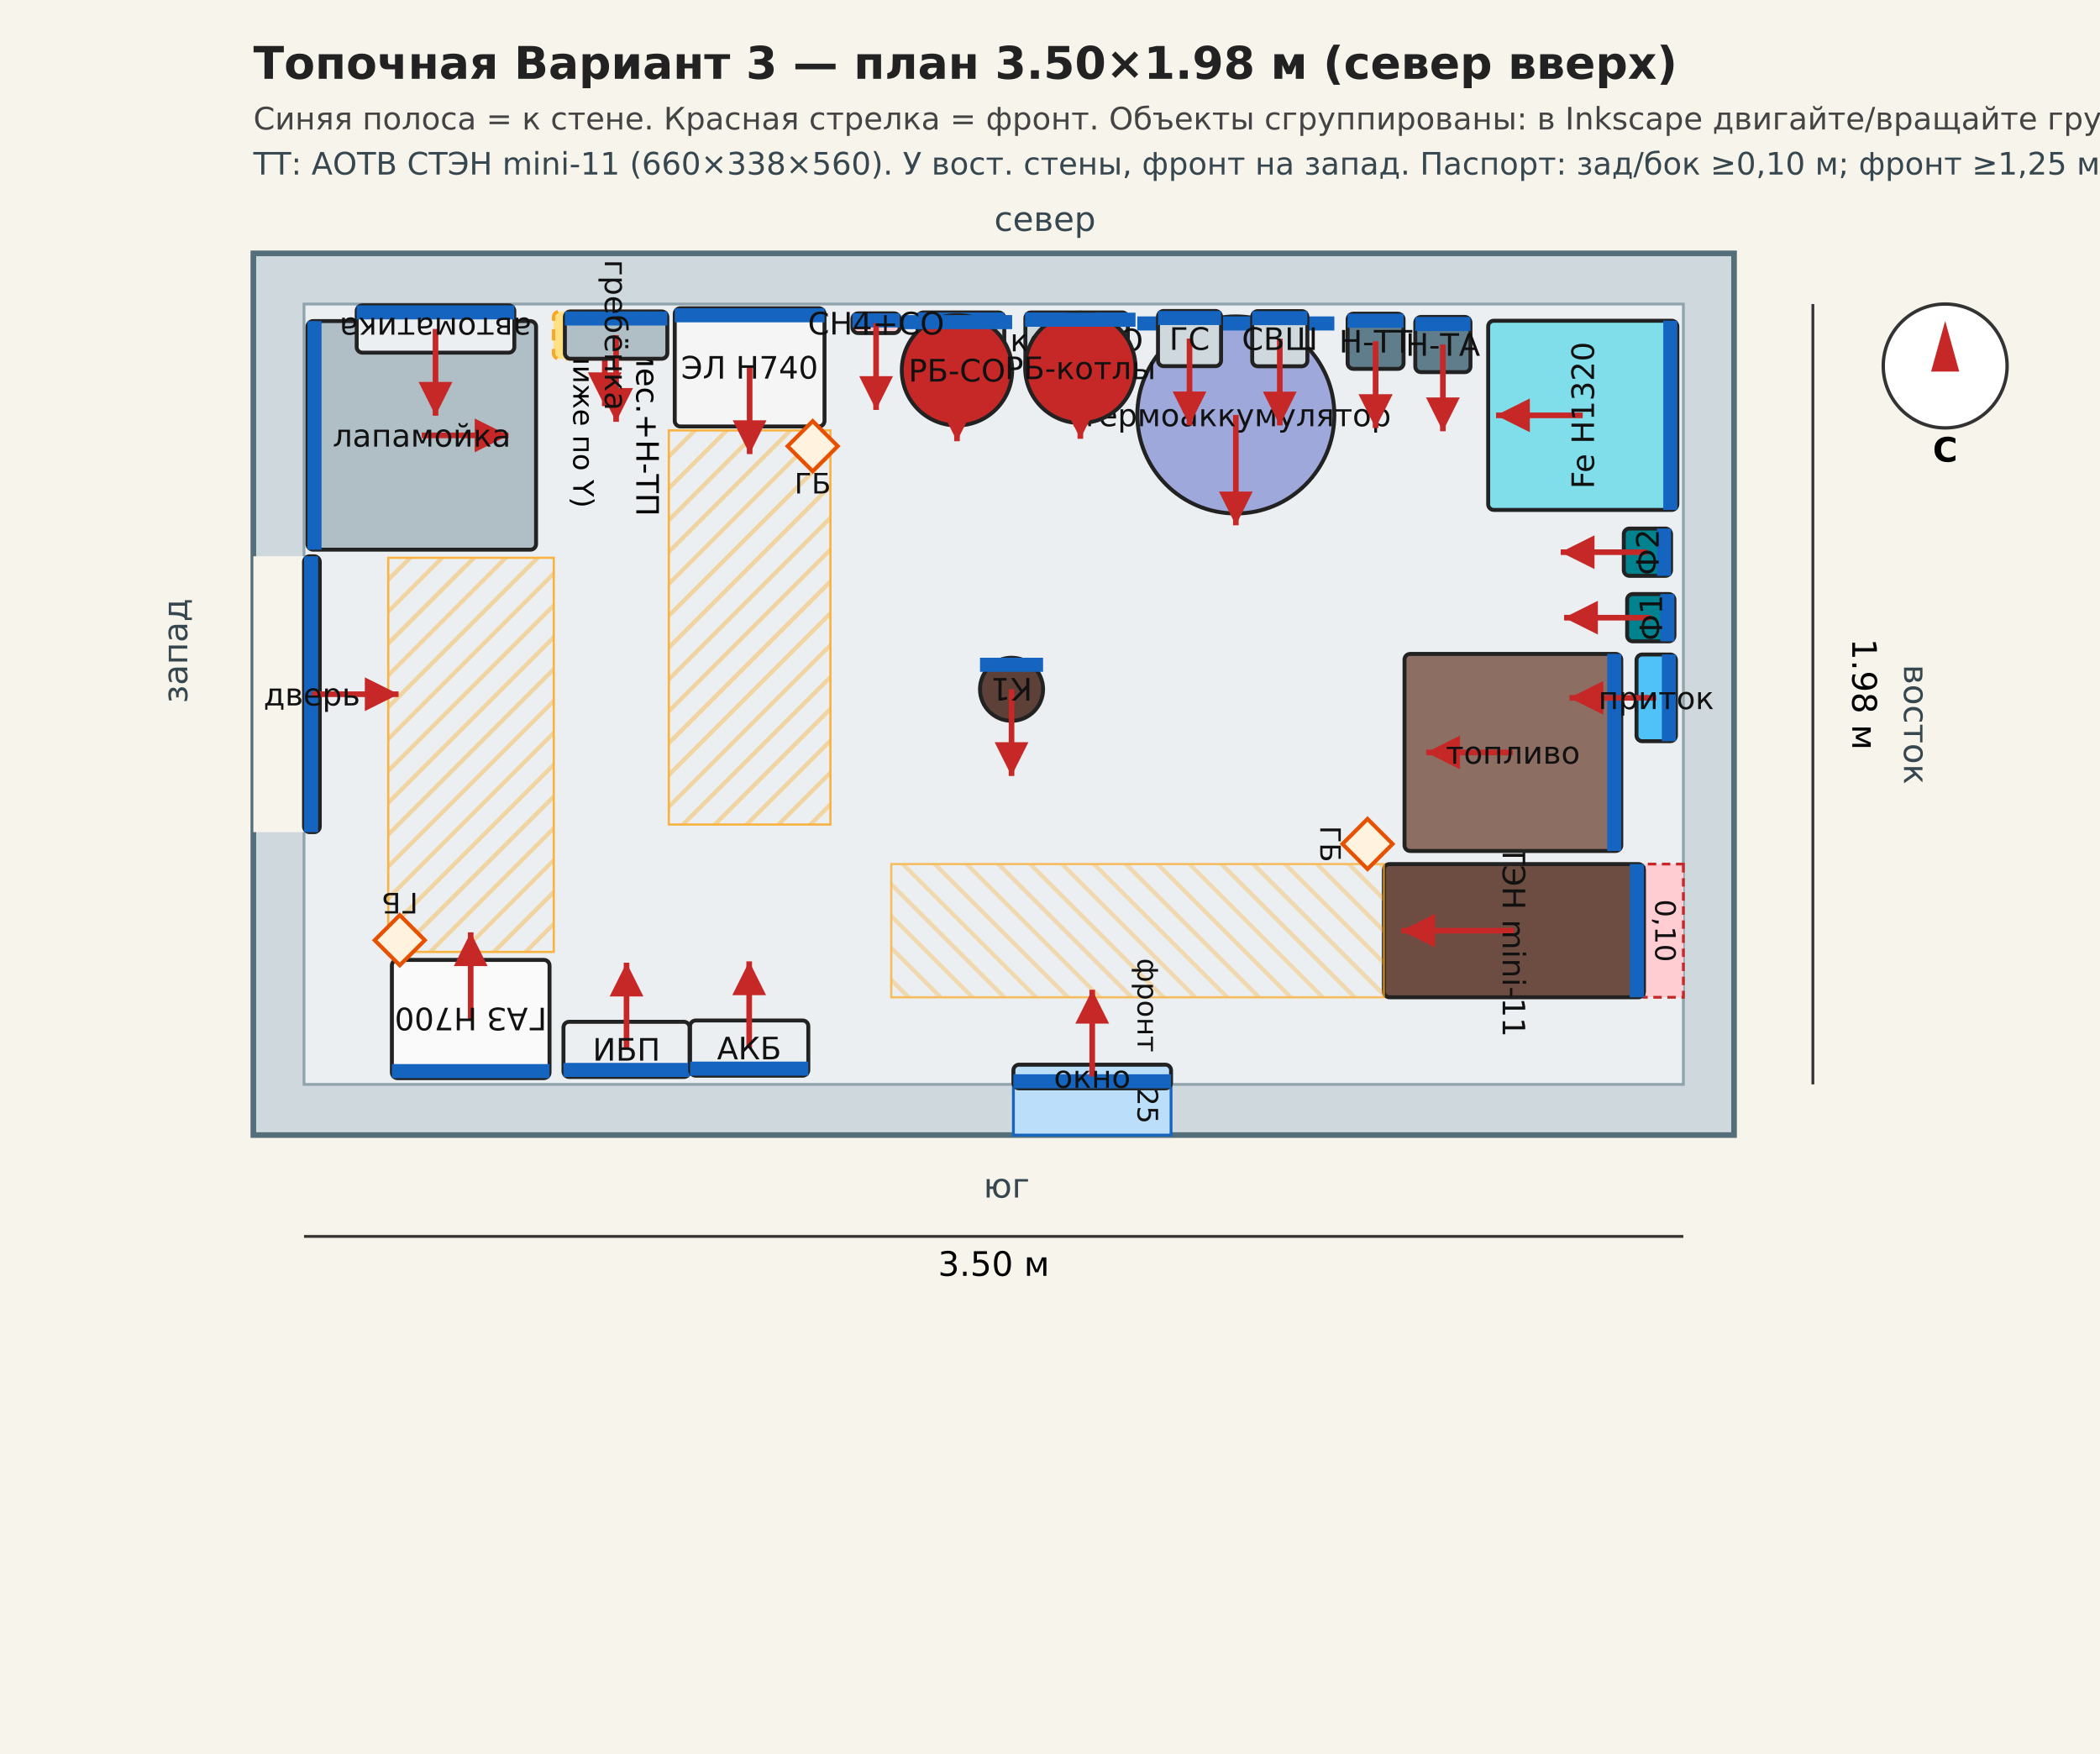
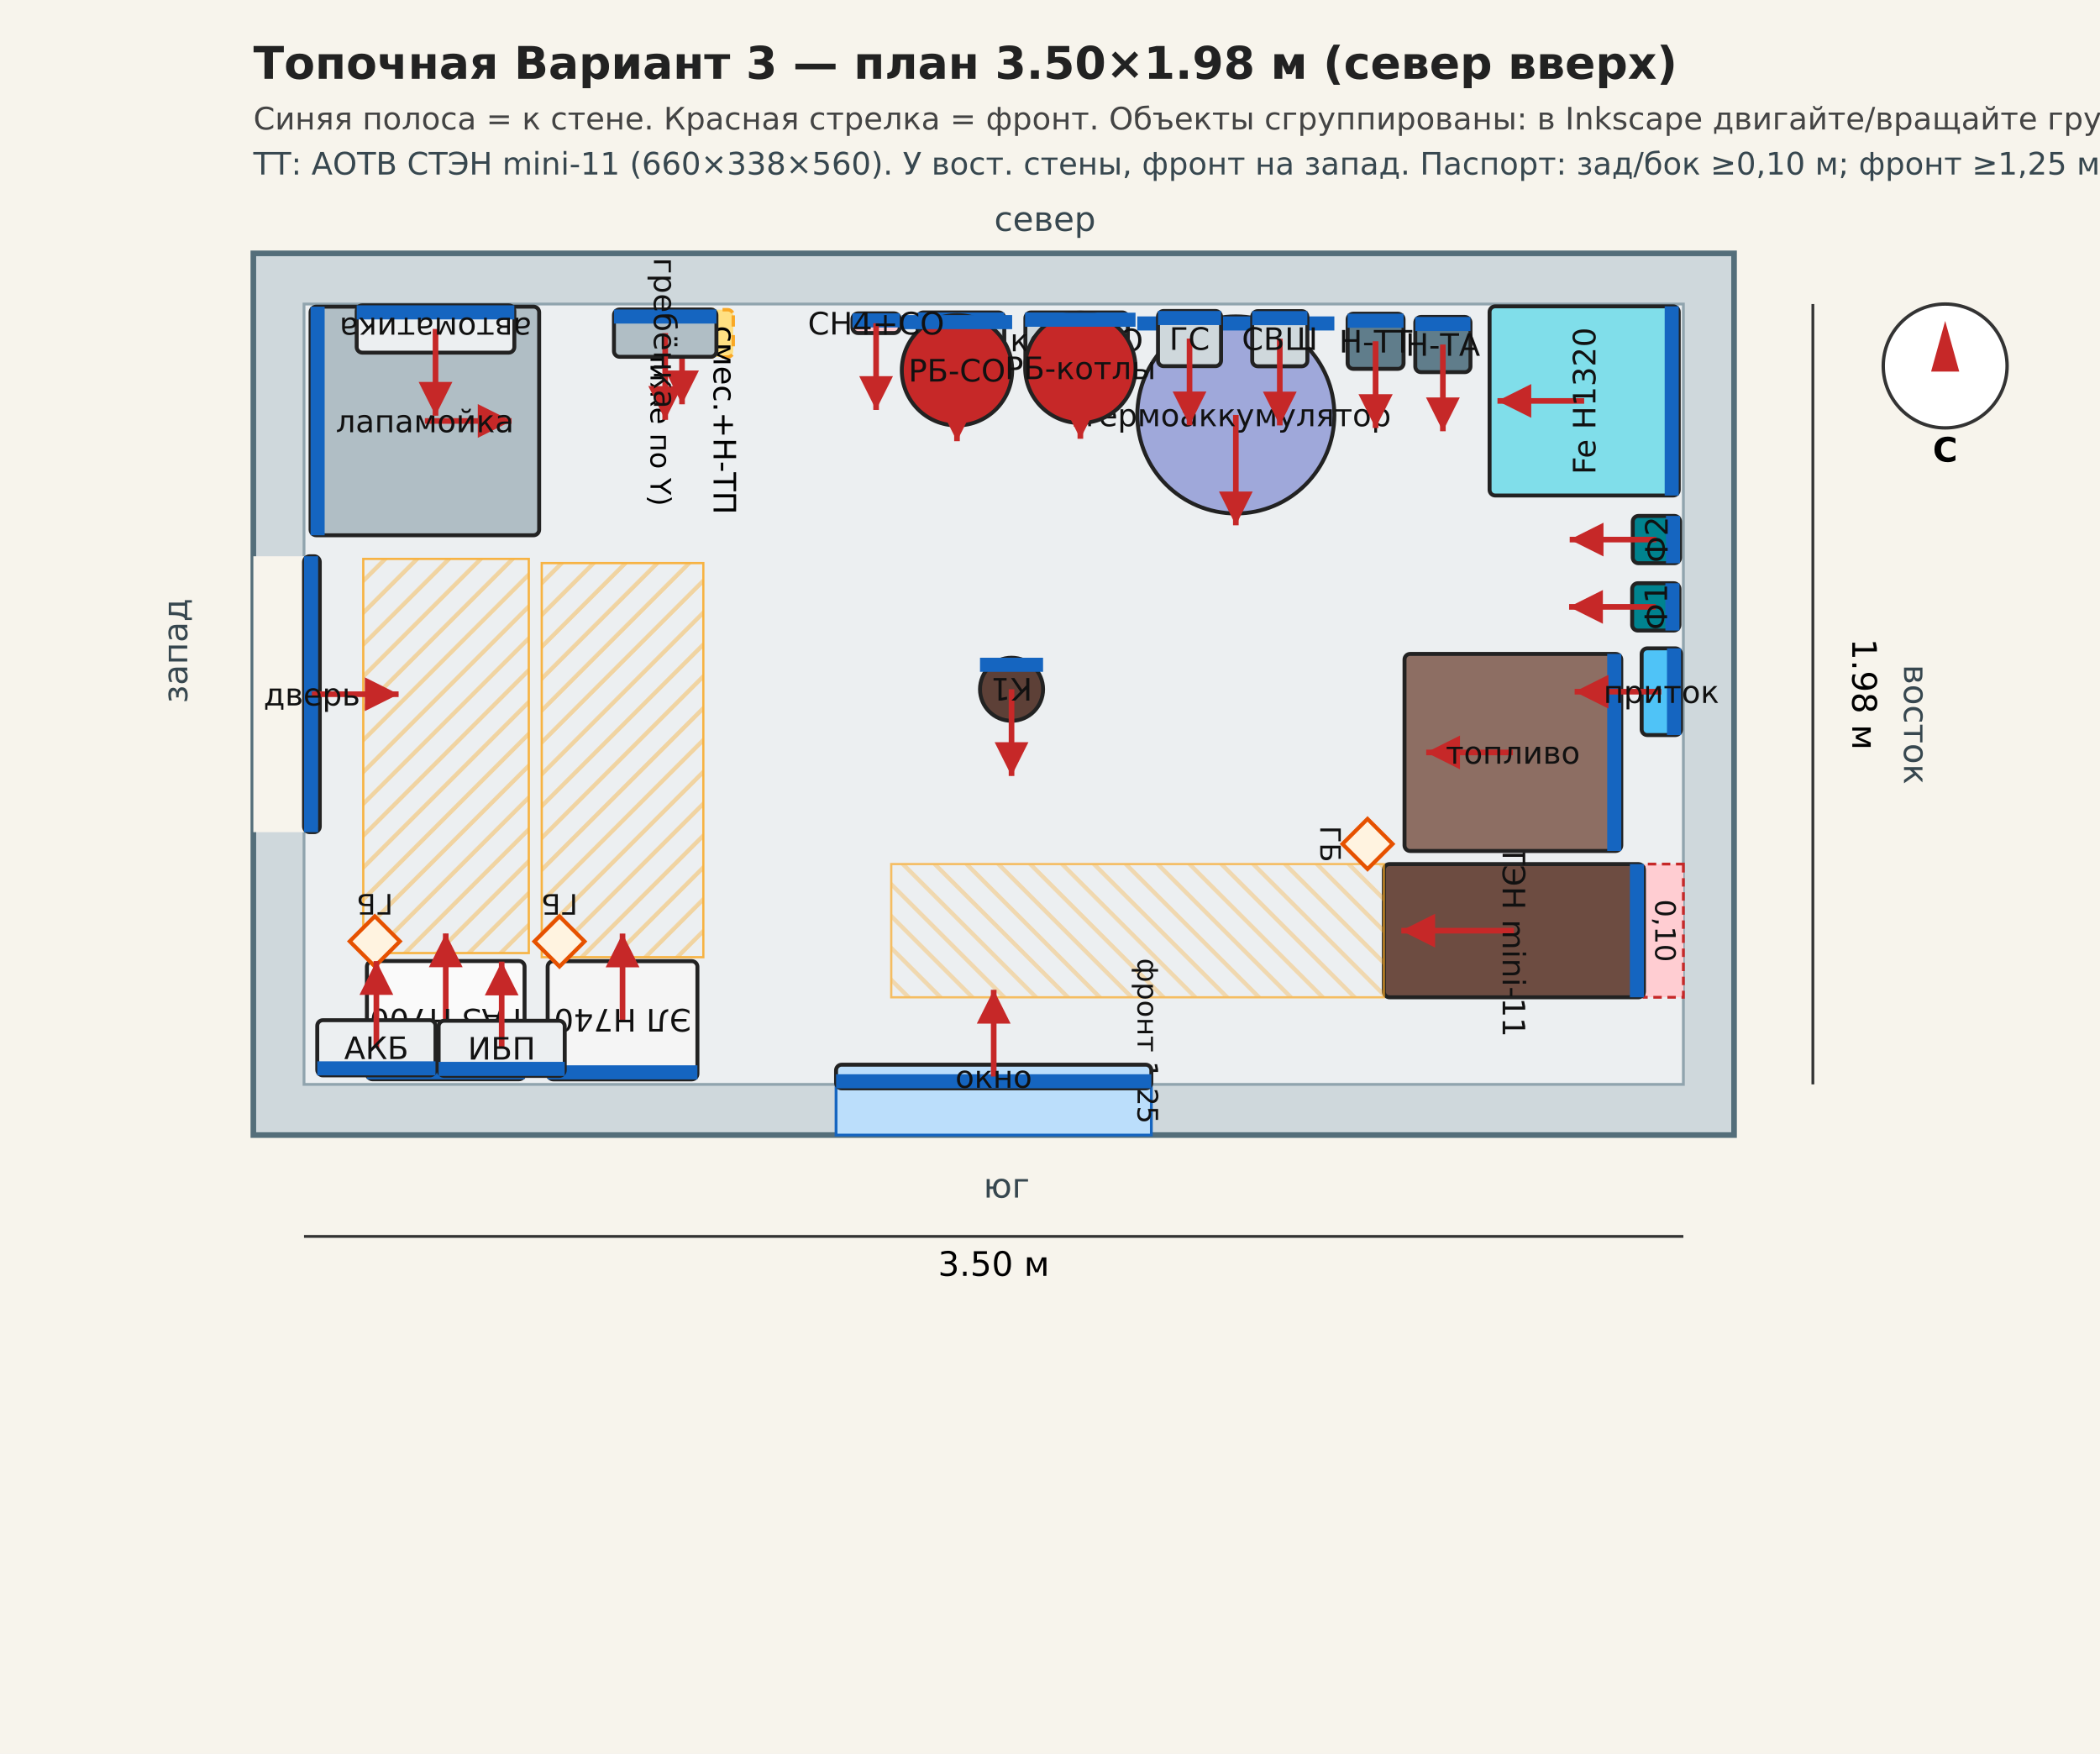
<svg xmlns="http://www.w3.org/2000/svg" width="746" height="623" viewBox="0 0 746 623" version="1.1" id="svg329">
  <defs id="defs10">
    <marker id="arrow" markerWidth="8" markerHeight="8" refX="6" refY="3" orient="auto">
      <path d="M 0,0 6,3 0,6 Z" fill="#c62828" id="path4" />
    </marker>
    <pattern id="frontzone" width="8" height="8" patternUnits="userSpaceOnUse" patternTransform="rotate(45)">
      <line x1="0" y1="0" x2="0" y2="8" stroke="#f9a825" stroke-width="3" opacity="0.45" id="line7" />
    </pattern>
  </defs>
  <rect width="100%" height="100%" fill="#f7f4ec" id="rect12" />
  <g id="layer-notes">
    <text x="90" y="28" font-family="DejaVu Sans, Arial, sans-serif" font-size="16" font-weight="700" fill="#222" id="text14">Топочная Вариант 3 — план 3.50×1.98 м (север вверх)</text>
    <text x="90" y="46" font-family="DejaVu Sans, Arial, sans-serif" font-size="11" fill="#444" id="text16">Синяя полоса = к стене. Красная стрелка = фронт. Объекты сгруппированы: в Inkscape двигайте/вращайте группу целиком.</text>
    <text x="90" y="62" font-family="DejaVu Sans, Arial, sans-serif" font-size="11" fill="#37474f" id="text18">ТТ: АОТВ СТЭН mini-11 (660×338×560). У вост. стены, фронт на запад. Паспорт: зад/бок ≥0,10 м; фронт ≥1,25 м.</text>
  </g>
  <g id="layer-room">
    <rect x="90" y="90" width="526.0" height="313.2" fill="#cfd8dc" stroke="#546e7a" stroke-width="2" id="rect21" />
    <rect x="108" y="108" width="490.0" height="277.2" fill="#eceff1" stroke="#90a4ae" stroke-width="1" id="rect23" />
    <rect x="90" y="197.6" width="18" height="98.0" fill="#f7f4ec" id="rect25" />
-     <rect x="360.0" y="385.2" width="56.0" height="18" fill="#bbdefb" stroke="#1565c0" stroke-width="1" id="rect27" />
+     <rect x="297.0" y="385.2" width="112.0" height="18" fill="#bbdefb" stroke="#1565c0" stroke-width="1" id="rect27" />
    <g id="compass" transform="translate(691.0,130)">
      <circle cx="0" cy="0" r="22" fill="#fff" stroke="#333" stroke-width="1.2" id="circle29" />
      <polygon points="0,-16 -5,2 5,2" fill="#c62828" id="polygon31" />
      <text x="0" y="34" text-anchor="middle" font-family="DejaVu Sans, Arial, sans-serif" font-size="12" font-weight="700" id="text33">С</text>
    </g>
    <text x="371.213" y="82.015" text-anchor="middle" font-size="12px" font-family="'DejaVu Sans', Arial, sans-serif" fill="#37474f" id="text36">север</text>
    <text x="357.579" y="425.403" text-anchor="middle" font-size="12px" font-family="'DejaVu Sans', Arial, sans-serif" fill="#37474f" id="text38">юг</text>
    <text x="-231.186" y="66.517" text-anchor="middle" font-size="12px" font-family="'DejaVu Sans', Arial, sans-serif" fill="#37474f" transform="rotate(-90)" id="text40">запад</text>
    <text x="257.352" y="-676.378" text-anchor="middle" font-size="12px" font-family="'DejaVu Sans', Arial, sans-serif" fill="#37474f" transform="rotate(90)" id="text42">восток</text>
    <line x1="108" y1="439.2" x2="598.0" y2="439.2" stroke="#333" stroke-width="1" id="line44" />
    <text x="353.0" y="453.2" text-anchor="middle" font-size="12" font-family="DejaVu Sans, Arial, sans-serif" id="text46">3.50 м</text>
    <line x1="644.0" y1="108" x2="644.0" y2="385.2" stroke="#333" stroke-width="1" id="line48" />
    <text x="658.0" y="246.6" text-anchor="middle" font-size="12" font-family="DejaVu Sans, Arial, sans-serif" transform="rotate(90 658.0 246.6)" id="text50">1.98 м</text>
  </g>
  <g id="layer-equipment">
-     <g id="g852" transform="rotate(180,199.9808,246.5566)">
+     <g id="g852" transform="rotate(180,195.5467,246.7576)">
      <g id="eq-фронт-газа" transform="translate(232.6476,224.9786)">
        <rect x="-29.4" y="-70" width="58.8" height="140" fill="url(#frontzone)" stroke="#f9a825" stroke-width="0.8" opacity="0.85" id="rect53" />
      </g>
      <g id="eq-газ-h700" transform="translate(232.7491,131.134)">
        <rect class="body" x="-28" y="-21" width="56" height="42" fill="#fafafa" stroke="#222222" stroke-width="1.4" rx="2" id="rect59" />
        <rect class="wall-mount" x="-28" y="-21" width="56" height="5" fill="#1565c0" id="rect61" />
        <line class="front" x1="0" y1="0" x2="0" y2="30.8" stroke="#c62828" stroke-width="2" marker-end="url(#arrow)" id="line63" />
        <text class="caption" x="0" y="4" text-anchor="middle" font-family="'DejaVu Sans', Arial, sans-serif" font-size="11px" fill="#111111" id="text65">ГАЗ H700</text>
        <g class="safety" transform="translate(25.2,28)" id="g71">
          <rect x="-6.3" y="-6.3" width="12.6" height="12.6" fill="#fff3e0" stroke="#e65100" stroke-width="1.4" transform="rotate(45)" id="rect67" />
          <text x="0" y="16.8" text-anchor="middle" font-family="'DejaVu Sans', Arial, sans-serif" font-size="10px" fill="#111111" id="text69">ГБ</text>
        </g>
      </g>
    </g>
-     <g id="g894" transform="translate(-618.3238,11.74018)">
+     <g id="g894" transform="rotate(180,552.8854,240.5854)">
      <g id="eq-фронт-эл" transform="translate(884.621,211.1522)">
        <rect x="-28.7" y="-70" width="57.4" height="140" fill="url(#frontzone)" stroke="#f9a825" stroke-width="0.8" opacity="0.85" id="rect56" />
      </g>
      <g id="eq-эл-h740" transform="translate(884.621,118.7522)">
        <rect class="body" x="-26.6" y="-21" width="53.2" height="42" fill="#f5f5f5" stroke="#222222" stroke-width="1.4" rx="2" id="rect74" />
        <rect class="wall-mount" x="-26.6" y="-21" width="53.2" height="5" fill="#1565c0" id="rect76" />
        <line class="front" x1="0" y1="0" x2="0" y2="30.8" stroke="#c62828" stroke-width="2" marker-end="url(#arrow)" id="line78" />
        <text class="caption" x="0" y="4" text-anchor="middle" font-family="'DejaVu Sans', Arial, sans-serif" font-size="11px" fill="#111111" id="text80">ЭЛ H740</text>
        <g class="safety" transform="translate(22.4,28)" id="g86">
          <rect x="-6.3" y="-6.3" width="12.6" height="12.6" fill="#fff3e0" stroke="#e65100" stroke-width="1.4" transform="rotate(45)" id="rect82" />
          <text x="0" y="16.8" text-anchor="middle" font-family="'DejaVu Sans', Arial, sans-serif" font-size="10px" fill="#111111" id="text84">ГБ</text>
        </g>
      </g>
    </g>
    <g id="eq-н-со" transform="translate(341.357,120.7907)">
      <rect class="body" x="-15.4" y="-9.8" width="30.8" height="19.6" fill="#cfd8dc" stroke="#222222" stroke-width="1.4" rx="2" id="rect89" />
      <rect class="wall-mount" x="-15.4" y="-9.8" width="30.8" height="5" fill="#1565c0" id="rect91" />
      <line class="front" x1="0" y1="0" x2="0" y2="30.8" stroke="#c62828" stroke-width="2" marker-end="url(#arrow)" id="line93" />
      <text class="caption" x="0" y="4" text-anchor="middle" font-family="'DejaVu Sans', Arial, sans-serif" font-size="11px" fill="#111111" id="text95">Н-СО</text>
    </g>
    <g id="eq-коллсо" transform="translate(382.4593,120.7825)">
      <rect class="body" x="-18.2" y="-9.8" width="36.4" height="19.6" fill="#cfd8dc" stroke="#222222" stroke-width="1.4" rx="2" id="rect98" />
      <rect class="wall-mount" x="-18.2" y="-9.8" width="36.4" height="5" fill="#1565c0" id="rect100" />
      <line class="front" x1="0" y1="0" x2="0" y2="30.8" stroke="#c62828" stroke-width="2" marker-end="url(#arrow)" id="line102" />
      <text class="caption" x="0" y="4" text-anchor="middle" font-family="'DejaVu Sans', Arial, sans-serif" font-size="11px" fill="#111111" id="text104">колл.СО</text>
    </g>
    <g id="eq-бкн-h1300" transform="translate(439.0147,147.3991)">
      <circle class="body" cx="0" cy="0" r="35" fill="#9fa8da" stroke="#222222" stroke-width="1.4" id="circle125" />
      <rect class="wall-mount" x="-35" y="-35" width="70" height="5" fill="#1565c0" id="rect127" />
      <line class="front" x1="0" y1="0" x2="0" y2="39.2" stroke="#c62828" stroke-width="2" marker-end="url(#arrow)" id="line129" />
      <text class="caption" x="0" y="4" text-anchor="middle" font-family="'DejaVu Sans', Arial, sans-serif" font-size="11px" fill="#111111" id="text131">термоаккумулятор</text>
    </g>
    <g id="eq-стэн-mini-11" transform="translate(537.8,330.6) rotate(90)">
      <rect class="rear-gap" x="-23.66" y="-60.2" width="47.32" height="14" fill="#ffcdd2" stroke="#c62828" stroke-width="1" stroke-dasharray="3, 2" id="rect134" />
      <text x="0" y="-53.2" text-anchor="middle" dy="3" font-size="10px" font-family="'DejaVu Sans', Arial, sans-serif" fill="#111111" id="text136">0,10</text>
      <rect class="body" x="-23.66" y="-46.2" width="47.32" height="92.4" fill="#6d4c41" stroke="#222222" stroke-width="1.4" rx="2" id="rect138" />
      <rect class="wall-mount" x="-23.66" y="-46.2" width="47.32" height="5" fill="#1565c0" id="rect140" />
      <line class="front" x1="0" y1="0" x2="0" y2="40" stroke="#c62828" stroke-width="2" marker-end="url(#arrow)" id="line142" />
      <text class="caption" x="0" y="4" text-anchor="middle" font-family="'DejaVu Sans', Arial, sans-serif" font-size="11px" fill="#111111" id="text144">СТЭН mini-11</text>
      <rect class="front-zone" x="-23.66" y="46.2" width="47.32" height="175" fill="url(#frontzone)" stroke="#f9a825" stroke-width="0.8" opacity="0.7" id="rect146" />
      <text x="39.2" y="133.7" text-anchor="middle" font-size="10px" font-family="'DejaVu Sans', Arial, sans-serif" fill="#111111" id="text148">фронт 1,25</text>
      <g class="safety" transform="translate(-30.8,52)" id="g154">
        <rect x="-6.3" y="-6.3" width="12.6" height="12.6" fill="#fff3e0" stroke="#e65100" stroke-width="1.4" transform="rotate(45)" id="rect150" />
        <text x="0" y="16.8" text-anchor="middle" font-family="'DejaVu Sans', Arial, sans-serif" font-size="10px" fill="#111111" id="text152">ГБ</text>
      </g>
    </g>
    <g id="eq-топливо" transform="translate(537.4414,267.2852)">
      <rect class="body" x="-38.5" y="-35" width="77" height="70" fill="#8d6e63" stroke="#222222" stroke-width="1.4" rx="2" id="rect157" />
      <rect class="wall-mount" x="33.5" y="-35" width="5" height="70" fill="#1565c0" id="rect159" />
      <line class="front" x1="0" y1="0" x2="-30.8" y2="0" stroke="#c62828" stroke-width="2" marker-end="url(#arrow)" id="line161" />
      <text class="caption" x="0" y="4" text-anchor="middle" font-family="'DejaVu Sans', Arial, sans-serif" font-size="11px" fill="#111111" id="text163">топливо</text>
    </g>
    <g id="eq-рб-со" transform="translate(339.957,131.5236)">
      <circle class="body" cx="0" cy="0" r="19.6" fill="#c62828" stroke="#222222" stroke-width="1.4" id="circle166" />
      <rect class="wall-mount" x="-19.6" y="-19.6" width="39.2" height="5" fill="#1565c0" id="rect168" />
      <line class="front" x1="0" y1="0" x2="0" y2="25.2" stroke="#c62828" stroke-width="2" marker-end="url(#arrow)" id="line170" />
      <text class="caption" x="0" y="4" text-anchor="middle" font-family="'DejaVu Sans', Arial, sans-serif" font-size="11px" fill="#111111" id="text172">РБ-СО</text>
    </g>
    <g id="eq-рб-котлы" transform="translate(383.7818,130.6678)">
      <circle class="body" cx="0" cy="0" r="19.6" fill="#c62828" stroke="#222222" stroke-width="1.4" id="circle175" />
      <rect class="wall-mount" x="-19.6" y="-19.6" width="39.2" height="5" fill="#1565c0" id="rect177" />
      <line class="front" x1="0" y1="0" x2="0" y2="25.2" stroke="#c62828" stroke-width="2" marker-end="url(#arrow)" id="line179" />
      <text class="caption" x="0" y="4" text-anchor="middle" font-family="'DejaVu Sans', Arial, sans-serif" font-size="11px" fill="#111111" id="text181">РБ-котлы</text>
    </g>
    <g id="eq-н-тт" transform="matrix(1.013065,0,0,1,488.6631,121.2291)">
      <rect class="body" x="-9.8" y="-9.8" width="19.6" height="19.6" fill="#607d8b" stroke="#222222" stroke-width="1.4" rx="2" id="rect184" />
      <rect class="wall-mount" x="-9.8" y="-9.8" width="19.6" height="5" fill="#1565c0" id="rect186" />
      <line class="front" x1="0" y1="0" x2="0" y2="30.8" stroke="#c62828" stroke-width="2" marker-end="url(#arrow)" id="line188" />
      <text class="caption" x="0" y="4" text-anchor="middle" font-family="'DejaVu Sans', Arial, sans-serif" font-size="11px" fill="#111111" id="text190">Н-ТТ</text>
    </g>
    <g id="eq-н-бкн" transform="translate(512.5671,122.3886)">
      <rect class="body" x="-9.8" y="-9.8" width="19.6" height="19.6" fill="#607d8b" stroke="#222222" stroke-width="1.4" rx="2" id="rect193" />
      <rect class="wall-mount" x="-9.8" y="-9.8" width="19.6" height="5" fill="#1565c0" id="rect195" />
      <line class="front" x1="0" y1="0" x2="0" y2="30.8" stroke="#c62828" stroke-width="2" marker-end="url(#arrow)" id="line197" />
      <text class="caption" x="0" y="4" text-anchor="middle" font-family="'DejaVu Sans', Arial, sans-serif" font-size="11px" fill="#111111" id="text199">Н-ТА</text>
    </g>
    <g id="eq-сн4-со" transform="translate(311.2224,114.814)">
      <rect class="body" x="-8.4" y="-3.5" width="16.8" height="7" fill="#ffcdd2" stroke="#222222" stroke-width="1.4" rx="2" id="rect202" />
      <rect class="wall-mount" x="-8.4" y="-3.5" width="16.8" height="5" fill="#1565c0" id="rect204" />
      <line class="front" x1="0" y1="0" x2="0" y2="30.8" stroke="#c62828" stroke-width="2" marker-end="url(#arrow)" id="line206" />
      <text class="caption" x="0" y="4" text-anchor="middle" font-family="'DejaVu Sans', Arial, sans-serif" font-size="11px" fill="#111111" id="text208">СН4+СО</text>
    </g>
-     <g id="eq-смес-н-тп" transform="rotate(90,47.88766,166.9552)">
+     <g id="eq-смес-н-тп" transform="rotate(90,61.93293,180.3509)">
      <rect class="body" x="-8.4" y="-18.2" width="16.8" height="36.4" fill="#ffe082" stroke="#f9a825" stroke-width="1.2" stroke-dasharray="4, 3" rx="2" id="rect220" />
      <line class="front" x1="0" y1="0" x2="25.2" y2="0" stroke="#c62828" stroke-width="2" marker-end="url(#arrow)" id="line222" />
      <text x="30.8" y="-11.2" text-anchor="middle" font-size="11px" font-family="'DejaVu Sans', Arial, sans-serif" id="text224">смес.+Н-ТП</text>
      <text x="30.8" y="11.2" text-anchor="middle" font-size="10px" font-family="'DejaVu Sans', Arial, sans-serif" id="text226">(ниже по Y)</text>
    </g>
    <g id="eq-дверь" transform="translate(110.8,246.6)">
      <rect class="body" x="-2.8" y="-49.0" width="5.6" height="98.0" fill="#5d4037" stroke="#222" stroke-width="1.4" rx="2" id="rect229" />
      <rect class="wall-mount" x="-2.8" y="-49.0" width="5" height="98.0" fill="#1565c0" id="rect231" />
      <line class="front" x1="0" y1="0" x2="30.8" y2="0.0" stroke="#c62828" stroke-width="2" marker-end="url(#arrow)" id="line233" />
      <text class="caption" x="0" y="4.0" text-anchor="middle" font-family="DejaVu Sans, Arial, sans-serif" font-size="11" fill="#111" id="text235">дверь</text>
    </g>
-     <g id="eq-лапамойка" transform="translate(149.8298,154.6538)">
+     <g id="eq-лапамойка" transform="translate(150.9284,149.5359)">
      <rect class="body" x="-40.6" y="-40.6" width="81.2" height="81.2" fill="#b0bec5" stroke="#222222" stroke-width="1.4" rx="2" id="rect238" />
      <rect class="wall-mount" x="-40.6" y="-40.6" width="5" height="81.2" fill="#1565c0" id="rect240" />
      <line class="front" x1="0" y1="0" x2="30.8" y2="0" stroke="#c62828" stroke-width="2" marker-end="url(#arrow)" id="line242" />
      <text class="caption" x="0" y="4" text-anchor="middle" font-family="'DejaVu Sans', Arial, sans-serif" font-size="11px" fill="#111111" id="text244">лапамойка</text>
    </g>
    <g id="eq-автоматика" transform="rotate(180,77.35551,58.43166)">
      <rect class="body" x="-28" y="-8.4" width="56" height="16.8" fill="#eceff1" stroke="#222222" stroke-width="1.4" rx="2" id="rect247" />
      <rect class="wall-mount" x="-28" y="3.4" width="56" height="5" fill="#1565c0" id="rect249" />
      <line class="front" x1="0" y1="0" x2="0" y2="-30.8" stroke="#c62828" stroke-width="2" marker-end="url(#arrow)" id="line251" />
      <text class="caption" x="0" y="4" text-anchor="middle" font-family="'DejaVu Sans', Arial, sans-serif" font-size="11px" fill="#111111" id="text253">автоматика</text>
    </g>
    <g id="eq-к1" transform="rotate(180,179.6679,122.4217)">
      <circle class="body" cx="0" cy="0" r="11.2" fill="#5d4037" stroke="#222222" stroke-width="1.4" id="circle256" />
      <rect class="wall-mount" x="-11.2" y="6.2" width="22.4" height="5" fill="#1565c0" id="rect258" />
      <line class="front" x1="0" y1="0" x2="0" y2="-30.8" stroke="#c62828" stroke-width="2" marker-end="url(#arrow)" id="line260" />
      <text class="caption" x="0" y="4" text-anchor="middle" font-family="'DejaVu Sans', Arial, sans-serif" font-size="11px" fill="#111111" id="text262">К1</text>
    </g>
-     <g id="eq-fe-h1320" transform="rotate(-90,354.8954,-207.3605)">
+     <g id="eq-fe-h1320" transform="rotate(-90,352.5872,-210.1721)">
      <rect class="body" x="-33.6" y="-33.6" width="67.2" height="67.2" fill="#80deea" stroke="#222222" stroke-width="1.4" rx="2" id="rect265" />
      <rect class="wall-mount" x="-33.6" y="28.6" width="67.2" height="5" fill="#1565c0" id="rect267" />
      <line class="front" x1="0" y1="0" x2="0" y2="-30.8" stroke="#c62828" stroke-width="2" marker-end="url(#arrow)" id="line269" />
      <text class="caption" x="0" y="4" text-anchor="middle" font-family="'DejaVu Sans', Arial, sans-serif" font-size="11px" fill="#111111" id="text271">Fe H1320</text>
    </g>
-     <g id="eq-ф1" transform="rotate(-90,402.923,-183.5063)">
+     <g id="eq-ф1" transform="rotate(-90,401.8921,-186.3144)">
      <rect class="body" x="-8.4" y="-8.4" width="16.8" height="16.8" fill="#00838f" stroke="#222222" stroke-width="1.4" rx="2" id="rect274" />
      <rect class="wall-mount" x="-8.4" y="3.4" width="16.8" height="5" fill="#1565c0" id="rect276" />
      <line class="front" x1="0" y1="0" x2="0" y2="-30.8" stroke="#c62828" stroke-width="2" marker-end="url(#arrow)" id="line278" />
      <text class="caption" x="0" y="4" text-anchor="middle" font-family="'DejaVu Sans', Arial, sans-serif" font-size="11px" fill="#111111" id="text280">Ф1</text>
    </g>
-     <g id="eq-ф2" transform="rotate(-90,390.6892,-194.5388)">
+     <g id="eq-ф2" transform="rotate(-90,390.0452,-198.3772)">
      <rect class="body" x="-8.4" y="-8.4" width="16.8" height="16.8" fill="#00838f" stroke="#222222" stroke-width="1.4" rx="2" id="rect283" />
      <rect class="wall-mount" x="-8.4" y="3.4" width="16.8" height="5" fill="#1565c0" id="rect285" />
      <line class="front" x1="0" y1="0" x2="0" y2="-30.8" stroke="#c62828" stroke-width="2" marker-end="url(#arrow)" id="line287" />
      <text class="caption" x="0" y="4" text-anchor="middle" font-family="'DejaVu Sans', Arial, sans-serif" font-size="11px" fill="#111111" id="text289">Ф2</text>
    </g>
-     <g id="eq-окно" transform="translate(388.0,382.4)">
-       <rect class="body" x="-28.0" y="-4.2" width="56.0" height="8.4" fill="#bbdefb" stroke="#222" stroke-width="1.4" rx="2" id="rect292" />
-       <rect class="wall-mount" x="-28.0" y="-0.8" width="56.0" height="5" fill="#1565c0" id="rect294" />
+     <g id="eq-окно" transform="translate(353.0,382.4)">
+       <rect class="body" x="-56.0" y="-4.2" width="112.0" height="8.4" fill="#bbdefb" stroke="#222" stroke-width="1.4" rx="2" id="rect292" />
+       <rect class="wall-mount" x="-56.0" y="-0.8" width="112.0" height="5" fill="#1565c0" id="rect294" />
      <line class="front" x1="0" y1="0" x2="0.0" y2="-30.8" stroke="#c62828" stroke-width="2" marker-end="url(#arrow)" id="line296" />
      <text class="caption" x="0" y="4.0" text-anchor="middle" font-family="DejaVu Sans, Arial, sans-serif" font-size="11" fill="#111" id="text298">окно</text>
    </g>
-     <g id="eq-ибп" transform="translate(222.5653,372.7656)">
+     <g id="eq-ибп" transform="translate(178.2168,372.3911)">
      <rect class="body" x="-22.4" y="-9.8" width="44.8" height="19.6" fill="#eceff1" stroke="#222222" stroke-width="1.4" rx="2" id="rect301" />
      <rect class="wall-mount" x="-22.4" y="4.8" width="44.8" height="5" fill="#1565c0" id="rect303" />
      <line class="front" x1="0" y1="0" x2="0" y2="-30.8" stroke="#c62828" stroke-width="2" marker-end="url(#arrow)" id="line305" />
      <text class="caption" x="0" y="4" text-anchor="middle" font-family="'DejaVu Sans', Arial, sans-serif" font-size="11px" fill="#111111" id="text307">ИБП</text>
    </g>
-     <g id="eq-акб" transform="translate(266.1421,372.2996)">
+     <g id="eq-акб" transform="translate(133.7024,372.1965)">
      <rect class="body" x="-21" y="-9.8" width="42" height="19.6" fill="#eceff1" stroke="#222222" stroke-width="1.4" rx="2" id="rect310" />
      <rect class="wall-mount" x="-21" y="4.8" width="42" height="5" fill="#1565c0" id="rect312" />
      <line class="front" x1="0" y1="0" x2="0" y2="-30.8" stroke="#c62828" stroke-width="2" marker-end="url(#arrow)" id="line314" />
      <text class="caption" x="0" y="4" text-anchor="middle" font-family="'DejaVu Sans', Arial, sans-serif" font-size="11px" fill="#111111" id="text316">АКБ</text>
    </g>
-     <g id="eq-приток" transform="translate(588.3531,247.8942)">
+     <g id="eq-приток" transform="translate(590.1753,245.709)">
      <rect class="body" x="-7" y="-15.4" width="14" height="30.8" fill="#4fc3f7" stroke="#222222" stroke-width="1.4" rx="2" id="rect319" />
      <rect class="wall-mount" x="2" y="-15.4" width="5" height="30.8" fill="#1565c0" id="rect321" />
      <line class="front" x1="0" y1="0" x2="-30.8" y2="0" stroke="#c62828" stroke-width="2" marker-end="url(#arrow)" id="line323" />
      <text class="caption" x="0" y="4" text-anchor="middle" font-family="'DejaVu Sans', Arial, sans-serif" font-size="11px" fill="#111111" id="text325">приток</text>
    </g>
    <g id="eq-гс" transform="translate(422.5657,120.2677)">
      <rect class="body" x="-11.2" y="-9.8" width="22.4" height="19.6" fill="#cfd8dc" stroke="#222222" stroke-width="1.4" rx="2" id="rect107" />
      <rect class="wall-mount" x="-11.2" y="-9.8" width="22.4" height="5" fill="#1565c0" id="rect109" />
      <line class="front" x1="0" y1="0" x2="0" y2="30.8" stroke="#c62828" stroke-width="2" marker-end="url(#arrow)" id="line111" />
      <text class="caption" x="0" y="4" text-anchor="middle" font-family="'DejaVu Sans', Arial, sans-serif" font-size="11px" fill="#111111" id="text113">ГС</text>
    </g>
    <g id="eq-свш" transform="translate(454.6333,120.3088)">
      <rect class="body" x="-9.8" y="-9.8" width="19.6" height="19.6" fill="#cfd8dc" stroke="#222222" stroke-width="1.4" rx="2" id="rect116" />
      <rect class="wall-mount" x="-9.8" y="-9.8" width="19.6" height="5" fill="#1565c0" id="rect118" />
      <line class="front" x1="0" y1="0" x2="0" y2="30.8" stroke="#c62828" stroke-width="2" marker-end="url(#arrow)" id="line120" />
      <text class="caption" x="0" y="4" text-anchor="middle" font-family="'DejaVu Sans', Arial, sans-serif" font-size="11px" fill="#111111" id="text122">СВШ</text>
    </g>
-     <g id="eq-гребёнка" transform="rotate(90,49.9143,168.9502)">
+     <g id="eq-гребёнка" transform="rotate(90,58.98257,177.3211)">
      <rect class="body" x="-8.4" y="-18.2" width="16.8" height="36.4" fill="#b0bec5" stroke="#222222" stroke-width="1.4" rx="2" id="rect211" />
      <rect class="wall-mount" x="-8.4" y="-18.2" width="5" height="36.4" fill="#1565c0" id="rect213" />
      <line class="front" x1="0" y1="0" x2="30.8" y2="0" stroke="#c62828" stroke-width="2" marker-end="url(#arrow)" id="line215" />
      <text class="caption" x="0" y="4" text-anchor="middle" font-family="'DejaVu Sans', Arial, sans-serif" font-size="11px" fill="#111111" id="text217">гребёнка</text>
    </g>
  </g>
</svg>
